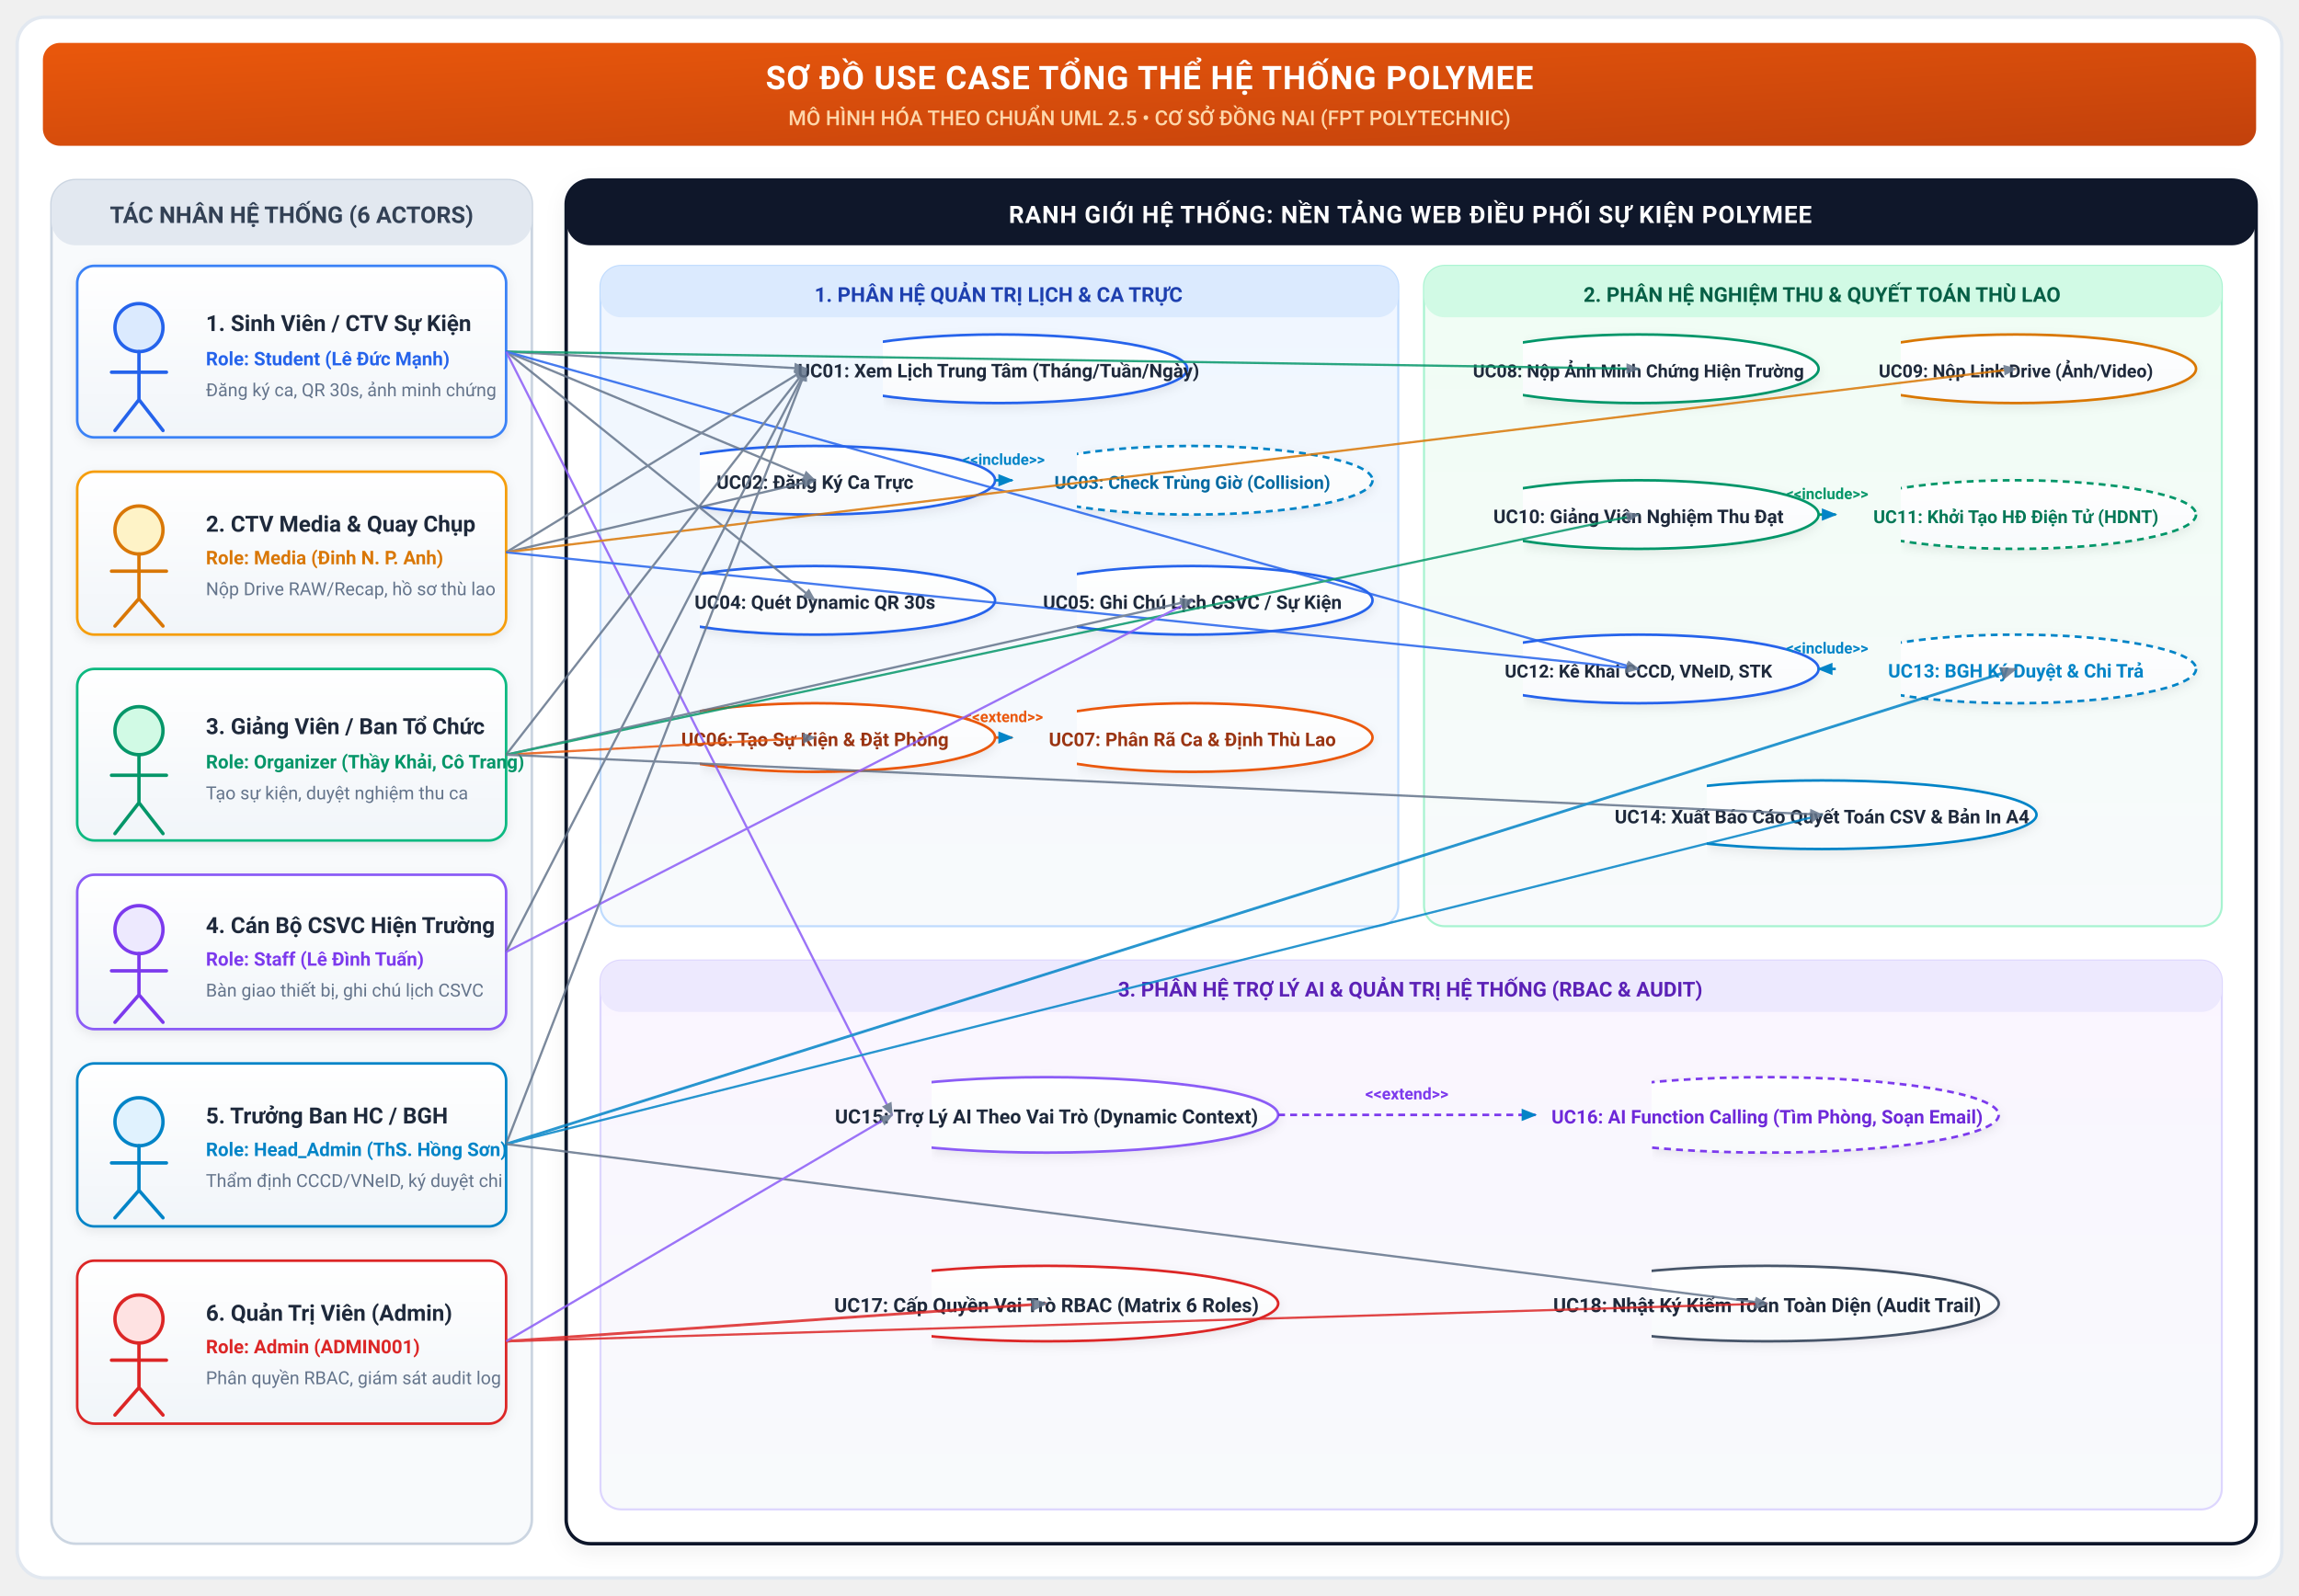
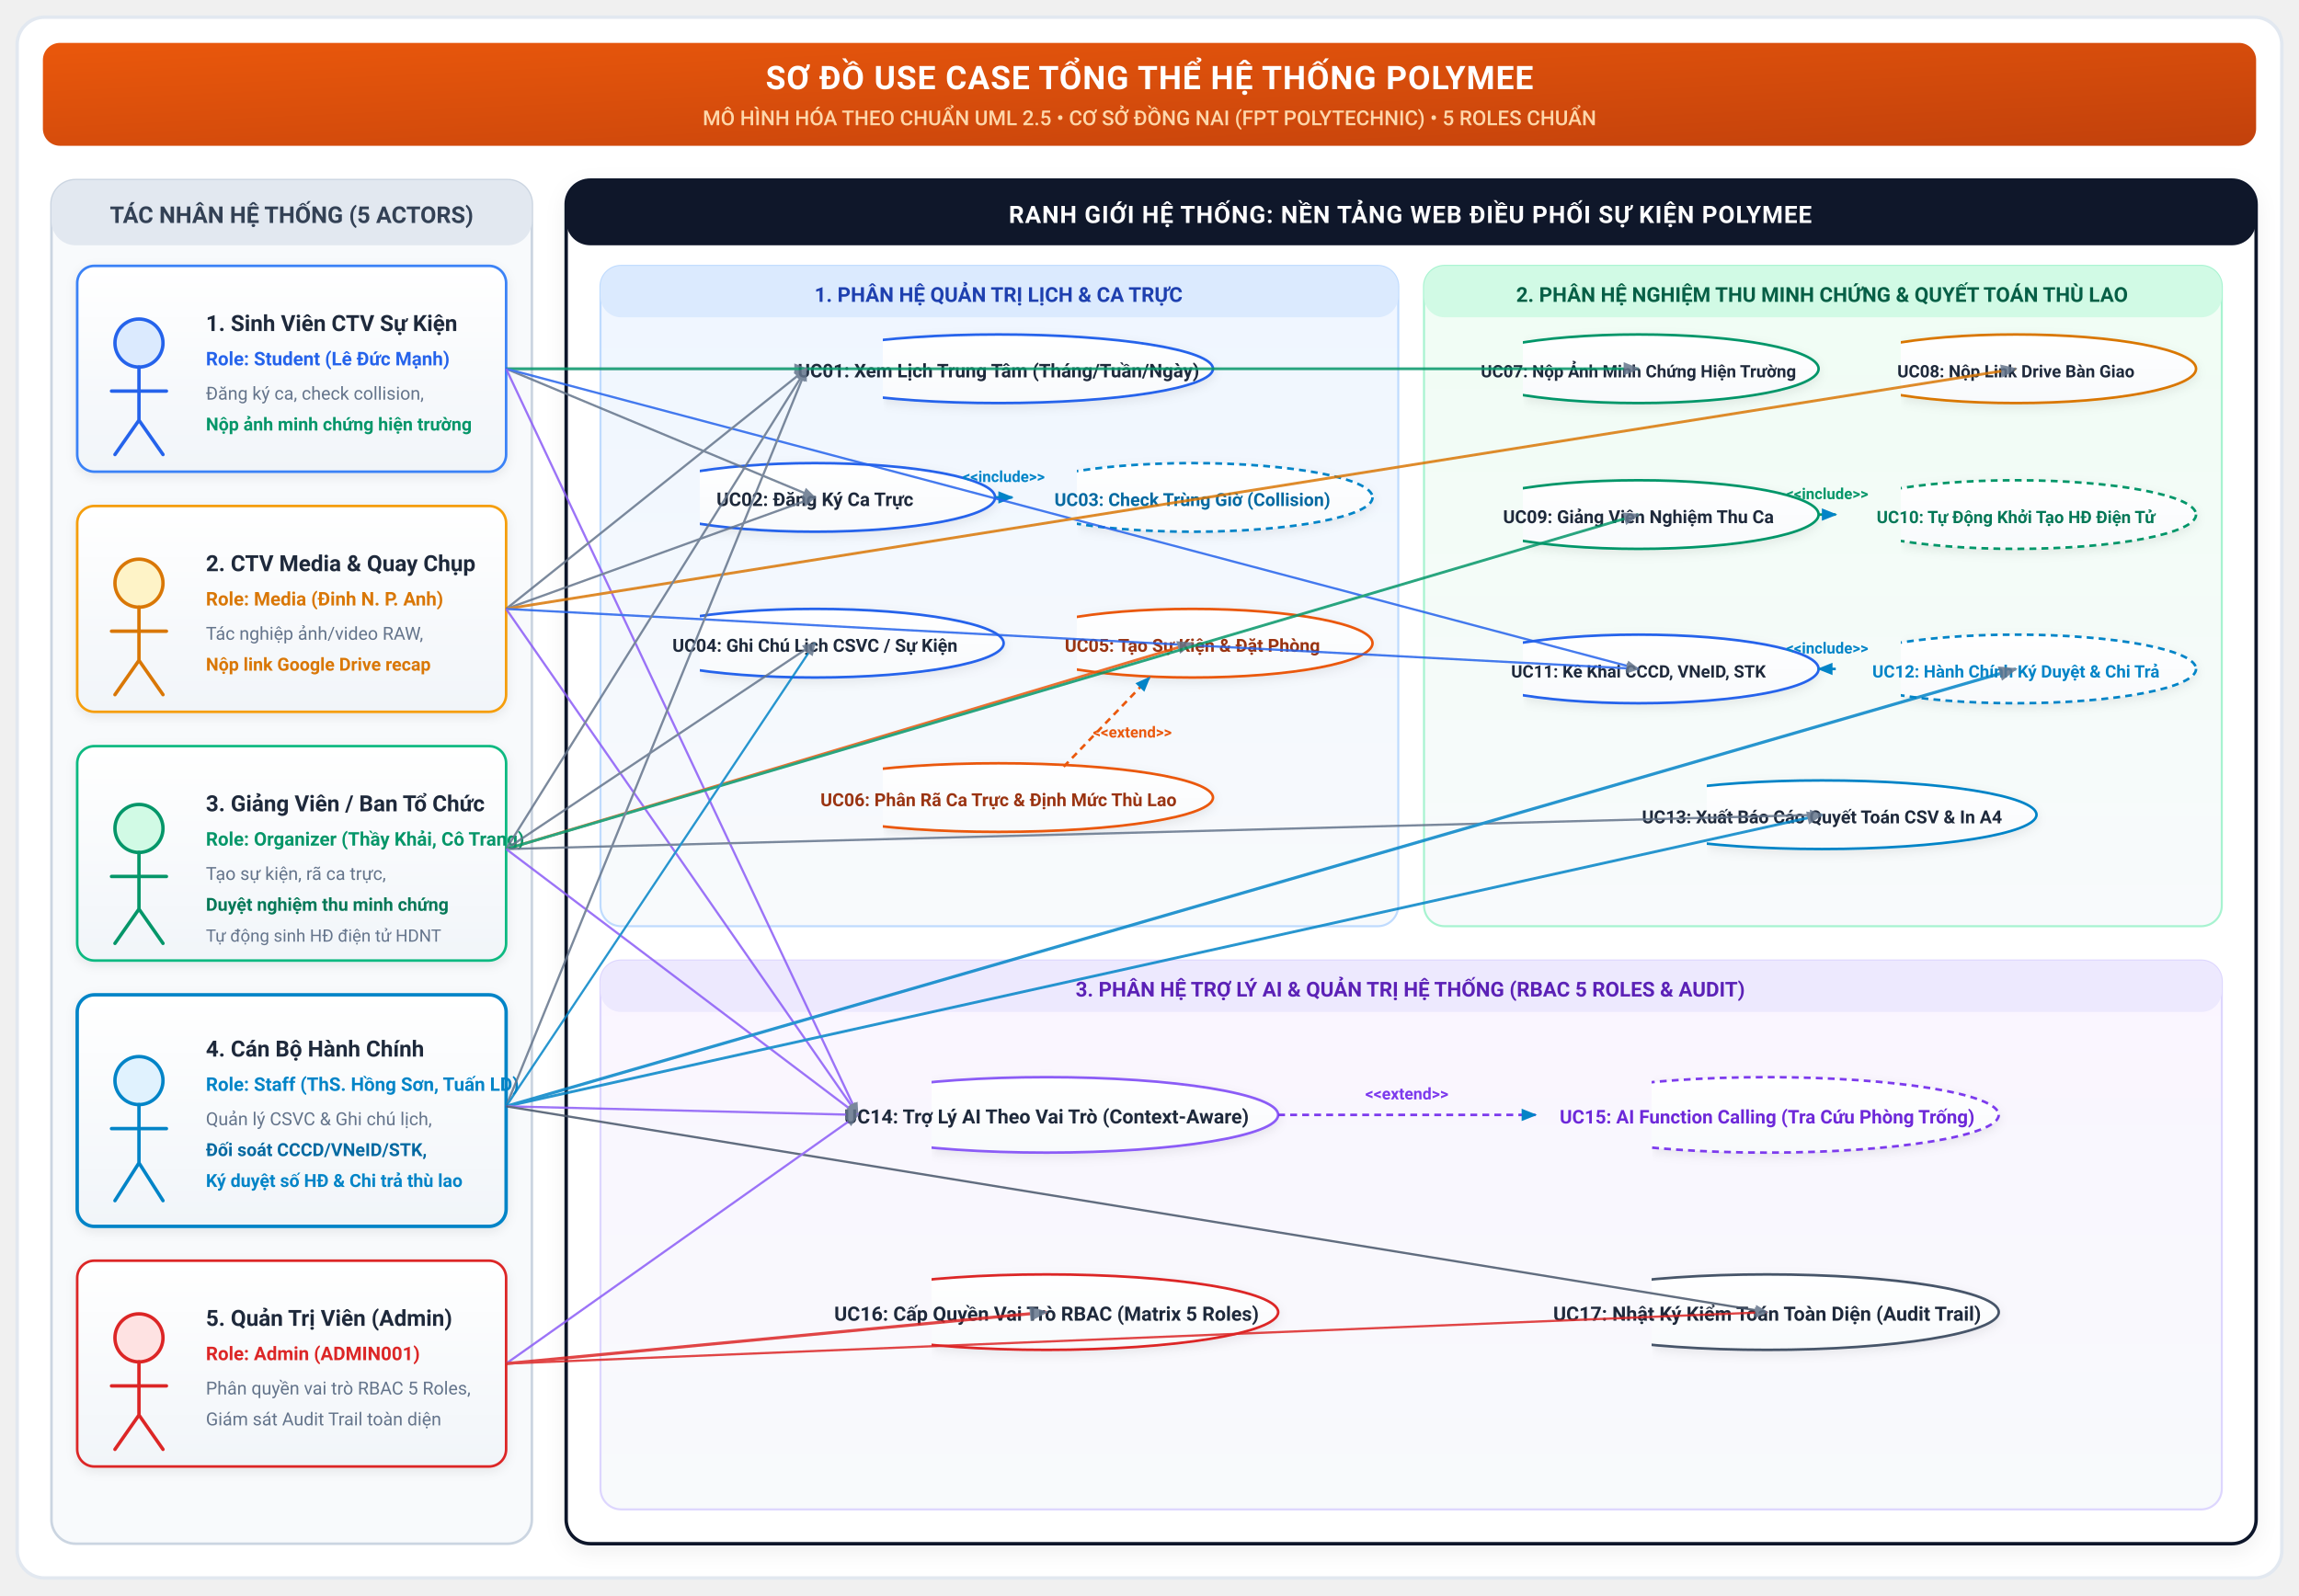
<svg xmlns="http://www.w3.org/2000/svg" viewBox="0 0 1340 930" width="100%" height="100%" style="background:#FFFFFF; font-family:-apple-system, BlinkMacSystemFont, 'Segoe UI', Roboto, Helvetica, Arial, sans-serif;">
  <defs>
    <linearGradient id="headerGrad" x1="0%" y1="0%" x2="100%" y2="100%">
      <stop offset="0%" stop-color="#EA580C" />
      <stop offset="100%" stop-color="#C2410C" />
    </linearGradient>
    <linearGradient id="subsysGrad1" x1="0%" y1="0%" x2="0%" y2="100%">
      <stop offset="0%" stop-color="#EFF6FF" />
      <stop offset="100%" stop-color="#F8FAFC" />
    </linearGradient>
    <linearGradient id="subsysGrad2" x1="0%" y1="0%" x2="0%" y2="100%">
      <stop offset="0%" stop-color="#F0FDF4" />
      <stop offset="100%" stop-color="#F8FAFC" />
    </linearGradient>
    <linearGradient id="subsysGrad3" x1="0%" y1="0%" x2="0%" y2="100%">
      <stop offset="0%" stop-color="#FAF5FF" />
      <stop offset="100%" stop-color="#F8FAFC" />
    </linearGradient>
    <linearGradient id="actorGrad" x1="0%" y1="0%" x2="0%" y2="100%">
      <stop offset="0%" stop-color="#FFFFFF" />
      <stop offset="100%" stop-color="#F1F5F9" />
    </linearGradient>
    <linearGradient id="ucGrad" x1="0%" y1="0%" x2="0%" y2="100%">
      <stop offset="0%" stop-color="#FFFFFF" />
      <stop offset="100%" stop-color="#F8FAFC" />
    </linearGradient>
    <filter id="shadow" x="-5%" y="-5%" width="110%" height="115%" filterUnits="userSpaceOnUse">
      <feDropShadow dx="0" dy="2" stdDeviation="3" flood-color="#000000" flood-opacity="0.08" />
    </filter>
    <filter id="cardShadow" x="-3%" y="-3%" width="106%" height="110%" filterUnits="userSpaceOnUse">
      <feDropShadow dx="0" dy="4" stdDeviation="6" flood-color="#0F172A" flood-opacity="0.06" />
    </filter>
    <marker id="arrow" viewBox="0 0 10 10" refX="9" refY="5" markerWidth="6" markerHeight="6" orient="auto-start-reverse">
      <path d="M 0 1 L 10 5 L 0 9 z" fill="#64748B" />
    </marker>
    <marker id="arrowInc" viewBox="0 0 10 10" refX="9" refY="5" markerWidth="6" markerHeight="6" orient="auto-start-reverse">
      <path d="M 0 1 L 10 5 L 0 9 z" fill="#0284C7" />
    </marker>
  </defs>
  <rect x="10" y="10" width="1320" height="910" rx="16" fill="#FFFFFF" stroke="#E2E8F0" stroke-width="2" />
  <rect x="25" y="25" width="1290" height="60" rx="10" fill="url(#headerGrad)" />
  <text x="670" y="52" fill="#FFFFFF" font-size="19" font-weight="700" text-anchor="middle" letter-spacing="0.5">SƠ ĐỒ USE CASE TỔNG THỂ HỆ THỐNG POLYMEE</text>
-   <text x="670" y="73" fill="#FED7AA" font-size="12" font-weight="500" text-anchor="middle">MÔ HÌNH HÓA THEO CHUẨN UML 2.5 • CƠ SỞ ĐỒNG NAI (FPT POLYTECHNIC)</text>
+   <text x="670" y="73" fill="#FED7AA" font-size="12" font-weight="500" text-anchor="middle">MÔ HÌNH HÓA THEO CHUẨN UML 2.5 • CƠ SỞ ĐỒNG NAI (FPT POLYTECHNIC) • 5 ROLES CHUẨN</text>
  <rect x="30" y="105" width="280" height="795" rx="14" fill="#F8FAFC" stroke="#CBD5E1" stroke-width="1.5" />
  <rect x="30" y="105" width="280" height="38" rx="14" fill="#E2E8F0" />
-   <text x="170" y="130" fill="#334155" font-size="13.5" font-weight="700" text-anchor="middle">TÁC NHÂN HỆ THỐNG (6 ACTORS)</text>
+   <text x="170" y="130" fill="#334155" font-size="13.5" font-weight="700" text-anchor="middle">TÁC NHÂN HỆ THỐNG (5 ACTORS)</text>
  <g transform="translate(45, 155)">
-     <rect x="0" y="0" width="250" height="100" rx="10" fill="url(#actorGrad)" stroke="#3B82F6" stroke-width="1.5" filter="url(#shadow)" />
-     <circle cx="36" cy="36" r="14" fill="#DBEAFE" stroke="#2563EB" stroke-width="2" />
-     <path d="M 36 50 L 36 78 M 20 62 L 52 62 M 36 78 L 22 96 M 36 78 L 50 96" stroke="#2563EB" stroke-width="2" stroke-linecap="round" />
-     <text x="75" y="38" fill="#1E293B" font-size="13" font-weight="700">1. Sinh Viên / CTV Sự Kiện</text>
+     <rect x="0" y="0" width="250" height="120" rx="10" fill="url(#actorGrad)" stroke="#3B82F6" stroke-width="1.5" filter="url(#shadow)" />
+     <circle cx="36" cy="45" r="14" fill="#DBEAFE" stroke="#2563EB" stroke-width="2" />
+     <path d="M 36 59 L 36 90 M 20 73 L 52 73 M 36 90 L 22 110 M 36 90 L 50 110" stroke="#2563EB" stroke-width="2" stroke-linecap="round" />
+     <text x="75" y="38" fill="#1E293B" font-size="13" font-weight="700">1. Sinh Viên CTV Sự Kiện</text>
    <text x="75" y="58" fill="#2563EB" font-size="11" font-weight="600">Role: Student (Lê Đức Mạnh)</text>
-     <text x="75" y="76" fill="#64748B" font-size="10.5">Đăng ký ca, QR 30s, ảnh minh chứng</text>
-   </g>
-   <g transform="translate(45, 275)">
-     <rect x="0" y="0" width="250" height="95" rx="10" fill="url(#actorGrad)" stroke="#F59E0B" stroke-width="1.5" filter="url(#shadow)" />
-     <circle cx="36" cy="34" r="14" fill="#FEF3C7" stroke="#D97706" stroke-width="2" />
-     <path d="M 36 48 L 36 74 M 20 58 L 52 58 M 36 74 L 22 90 M 36 74 L 50 90" stroke="#D97706" stroke-width="2" stroke-linecap="round" />
-     <text x="75" y="35" fill="#1E293B" font-size="13" font-weight="700">2. CTV Media &amp; Quay Chụp</text>
-     <text x="75" y="54" fill="#D97706" font-size="11" font-weight="600">Role: Media (Đinh N. P. Anh)</text>
-     <text x="75" y="72" fill="#64748B" font-size="10.5">Nộp Drive RAW/Recap, hồ sơ thù lao</text>
-   </g>
-   <g transform="translate(45, 390)">
-     <rect x="0" y="0" width="250" height="100" rx="10" fill="url(#actorGrad)" stroke="#10B981" stroke-width="1.5" filter="url(#shadow)" />
-     <circle cx="36" cy="36" r="14" fill="#D1FAE5" stroke="#059669" stroke-width="2" />
-     <path d="M 36 50 L 36 78 M 20 62 L 52 62 M 36 78 L 22 96 M 36 78 L 50 96" stroke="#059669" stroke-width="2" stroke-linecap="round" />
+     <text x="75" y="78" fill="#64748B" font-size="10.5">Đăng ký ca, check collision,</text>
+     <text x="75" y="96" fill="#059669" font-size="10.5" font-weight="600">Nộp ảnh minh chứng hiện trường</text>
+   </g>
+   <g transform="translate(45, 295)">
+     <rect x="0" y="0" width="250" height="120" rx="10" fill="url(#actorGrad)" stroke="#F59E0B" stroke-width="1.5" filter="url(#shadow)" />
+     <circle cx="36" cy="45" r="14" fill="#FEF3C7" stroke="#D97706" stroke-width="2" />
+     <path d="M 36 59 L 36 90 M 20 73 L 52 73 M 36 90 L 22 110 M 36 90 L 50 110" stroke="#D97706" stroke-width="2" stroke-linecap="round" />
+     <text x="75" y="38" fill="#1E293B" font-size="13" font-weight="700">2. CTV Media &amp; Quay Chụp</text>
+     <text x="75" y="58" fill="#D97706" font-size="11" font-weight="600">Role: Media (Đinh N. P. Anh)</text>
+     <text x="75" y="78" fill="#64748B" font-size="10.5">Tác nghiệp ảnh/video RAW,</text>
+     <text x="75" y="96" fill="#D97706" font-size="10.5" font-weight="600">Nộp link Google Drive recap</text>
+   </g>
+   <g transform="translate(45, 435)">
+     <rect x="0" y="0" width="250" height="125" rx="10" fill="url(#actorGrad)" stroke="#10B981" stroke-width="1.5" filter="url(#shadow)" />
+     <circle cx="36" cy="48" r="14" fill="#D1FAE5" stroke="#059669" stroke-width="2" />
+     <path d="M 36 62 L 36 95 M 20 76 L 52 76 M 36 95 L 22 115 M 36 95 L 50 115" stroke="#059669" stroke-width="2" stroke-linecap="round" />
    <text x="75" y="38" fill="#1E293B" font-size="13" font-weight="700">3. Giảng Viên / Ban Tổ Chức</text>
    <text x="75" y="58" fill="#059669" font-size="11" font-weight="600">Role: Organizer (Thầy Khải, Cô Trang)</text>
-     <text x="75" y="76" fill="#64748B" font-size="10.5">Tạo sự kiện, duyệt nghiệm thu ca</text>
-   </g>
-   <g transform="translate(45, 510)">
-     <rect x="0" y="0" width="250" height="90" rx="10" fill="url(#actorGrad)" stroke="#8B5CF6" stroke-width="1.5" filter="url(#shadow)" />
-     <circle cx="36" cy="32" r="14" fill="#EDE9FE" stroke="#7C3AED" stroke-width="2" />
-     <path d="M 36 46 L 36 70 M 20 56 L 52 56 M 36 70 L 22 86 M 36 70 L 50 86" stroke="#7C3AED" stroke-width="2" stroke-linecap="round" />
-     <text x="75" y="34" fill="#1E293B" font-size="13" font-weight="700">4. Cán Bộ CSVC Hiện Trường</text>
-     <text x="75" y="53" fill="#7C3AED" font-size="11" font-weight="600">Role: Staff (Lê Đình Tuấn)</text>
-     <text x="75" y="71" fill="#64748B" font-size="10.5">Bàn giao thiết bị, ghi chú lịch CSVC</text>
-   </g>
-   <g transform="translate(45, 620)">
-     <rect x="0" y="0" width="250" height="95" rx="10" fill="url(#actorGrad)" stroke="#0284C7" stroke-width="1.5" filter="url(#shadow)" />
-     <circle cx="36" cy="34" r="14" fill="#E0F2FE" stroke="#0284C7" stroke-width="2" />
-     <path d="M 36 48 L 36 74 M 20 58 L 52 58 M 36 74 L 22 90 M 36 74 L 50 90" stroke="#0284C7" stroke-width="2" stroke-linecap="round" />
-     <text x="75" y="35" fill="#1E293B" font-size="13" font-weight="700">5. Trưởng Ban HC / BGH</text>
-     <text x="75" y="54" fill="#0284C7" font-size="11" font-weight="600">Role: Head_Admin (ThS. Hồng Sơn)</text>
-     <text x="75" y="72" fill="#64748B" font-size="10.5">Thẩm định CCCD/VNeID, ký duyệt chi</text>
+     <text x="75" y="78" fill="#64748B" font-size="10.5">Tạo sự kiện, rã ca trực,</text>
+     <text x="75" y="96" fill="#047857" font-size="10.5" font-weight="600">Duyệt nghiệm thu minh chứng</text>
+     <text x="75" y="114" fill="#64748B" font-size="10">Tự động sinh HĐ điện tử HDNT</text>
+   </g>
+   <g transform="translate(45, 580)">
+     <rect x="0" y="0" width="250" height="135" rx="10" fill="url(#actorGrad)" stroke="#0284C7" stroke-width="2" filter="url(#shadow)" />
+     <circle cx="36" cy="50" r="14" fill="#E0F2FE" stroke="#0284C7" stroke-width="2" />
+     <path d="M 36 64 L 36 98 M 20 78 L 52 78 M 36 98 L 22 120 M 36 98 L 50 120" stroke="#0284C7" stroke-width="2" stroke-linecap="round" />
+     <text x="75" y="36" fill="#1E293B" font-size="13" font-weight="700">4. Cán Bộ Hành Chính</text>
+     <text x="75" y="56" fill="#0284C7" font-size="11" font-weight="600">Role: Staff (ThS. Hồng Sơn, Tuấn LD)</text>
+     <text x="75" y="76" fill="#64748B" font-size="10.5">Quản lý CSVC &amp; Ghi chú lịch,</text>
+     <text x="75" y="94" fill="#0369A1" font-size="10.5" font-weight="600">Đối soát CCCD/VNeID/STK,</text>
+     <text x="75" y="112" fill="#0284C7" font-size="10.5" font-weight="700">Ký duyệt số HĐ &amp; Chi trả thù lao</text>
  </g>
  <g transform="translate(45, 735)">
-     <rect x="0" y="0" width="250" height="95" rx="10" fill="url(#actorGrad)" stroke="#DC2626" stroke-width="1.5" filter="url(#shadow)" />
-     <circle cx="36" cy="34" r="14" fill="#FEE2E2" stroke="#DC2626" stroke-width="2" />
-     <path d="M 36 48 L 36 74 M 20 58 L 52 58 M 36 74 L 22 90 M 36 74 L 50 90" stroke="#DC2626" stroke-width="2" stroke-linecap="round" />
-     <text x="75" y="35" fill="#1E293B" font-size="13" font-weight="700">6. Quản Trị Viên (Admin)</text>
-     <text x="75" y="54" fill="#DC2626" font-size="11" font-weight="600">Role: Admin (ADMIN001)</text>
-     <text x="75" y="72" fill="#64748B" font-size="10.5">Phân quyền RBAC, giám sát audit log</text>
+     <rect x="0" y="0" width="250" height="120" rx="10" fill="url(#actorGrad)" stroke="#DC2626" stroke-width="1.5" filter="url(#shadow)" />
+     <circle cx="36" cy="45" r="14" fill="#FEE2E2" stroke="#DC2626" stroke-width="2" />
+     <path d="M 36 59 L 36 90 M 20 73 L 52 73 M 36 90 L 22 110 M 36 90 L 50 110" stroke="#DC2626" stroke-width="2" stroke-linecap="round" />
+     <text x="75" y="38" fill="#1E293B" font-size="13" font-weight="700">5. Quản Trị Viên (Admin)</text>
+     <text x="75" y="58" fill="#DC2626" font-size="11" font-weight="600">Role: Admin (ADMIN001)</text>
+     <text x="75" y="78" fill="#64748B" font-size="10.5">Phân quyền vai trò RBAC 5 Roles,</text>
+     <text x="75" y="96" fill="#64748B" font-size="10.5">Giám sát Audit Trail toàn diện</text>
  </g>
  <rect x="330" y="105" width="985" height="795" rx="14" fill="#FFFFFF" stroke="#0F172A" stroke-width="2" filter="url(#cardShadow)" />
  <rect x="330" y="105" width="985" height="38" rx="14" fill="#0F172A" />
  <text x="822" y="130" fill="#FFFFFF" font-size="14" font-weight="700" text-anchor="middle" letter-spacing="0.5">RANH GIỚI HỆ THỐNG: NỀN TẢNG WEB ĐIỀU PHỐI SỰ KIỆN POLYMEE</text>
  <g transform="translate(350, 155)">
    <rect x="0" y="0" width="465" height="385" rx="12" fill="url(#subsysGrad1)" stroke="#BFDBFE" stroke-width="1.2" />
    <rect x="0" y="0" width="465" height="30" rx="12" fill="#DBEAFE" />
    <text x="232" y="21" fill="#1E40AF" font-size="12" font-weight="700" text-anchor="middle">1. PHÂN HỆ QUẢN TRỊ LỊCH &amp; CA TRỰC</text>
    <g transform="translate(232, 60)">
-       <ellipse cx="0" cy="0" rx="110" ry="20" fill="url(#ucGrad)" stroke="#2563EB" stroke-width="1.5" filter="url(#shadow)" />
+       <ellipse cx="0" cy="0" rx="125" ry="20" fill="url(#ucGrad)" stroke="#2563EB" stroke-width="1.5" filter="url(#shadow)" />
      <text x="0" y="5" fill="#1E293B" font-size="11" font-weight="600" text-anchor="middle">UC01: Xem Lịch Trung Tâm (Tháng/Tuần/Ngày)</text>
    </g>
-     <g transform="translate(125, 125)">
+     <g transform="translate(125, 135)">
      <ellipse cx="0" cy="0" rx="105" ry="20" fill="url(#ucGrad)" stroke="#2563EB" stroke-width="1.5" filter="url(#shadow)" />
      <text x="0" y="5" fill="#1E293B" font-size="11" font-weight="600" text-anchor="middle">UC02: Đăng Ký Ca Trực</text>
    </g>
-     <g transform="translate(345, 125)">
+     <g transform="translate(345, 135)">
      <ellipse cx="0" cy="0" rx="105" ry="20" fill="url(#ucGrad)" stroke="#0284C7" stroke-width="1.5" stroke-dasharray="4,3" filter="url(#shadow)" />
      <text x="0" y="5" fill="#0369A1" font-size="10.5" font-weight="600" text-anchor="middle">UC03: Check Trùng Giờ (Collision)</text>
    </g>
-     <path d="M 230 125 L 240 125" stroke="#0284C7" stroke-width="1.5" stroke-dasharray="4,3" marker-end="url(#arrowInc)" />
-     <text x="235" y="116" fill="#0284C7" font-size="9" font-weight="700" text-anchor="middle">&lt;&lt;include&gt;&gt;</text>
-     <g transform="translate(125, 195)">
-       <ellipse cx="0" cy="0" rx="105" ry="20" fill="url(#ucGrad)" stroke="#2563EB" stroke-width="1.5" filter="url(#shadow)" />
-       <text x="0" y="5" fill="#1E293B" font-size="11" font-weight="600" text-anchor="middle">UC04: Quét Dynamic QR 30s</text>
-     </g>
-     <g transform="translate(345, 195)">
-       <ellipse cx="0" cy="0" rx="105" ry="20" fill="url(#ucGrad)" stroke="#2563EB" stroke-width="1.5" filter="url(#shadow)" />
-       <text x="0" y="5" fill="#1E293B" font-size="11" font-weight="600" text-anchor="middle">UC05: Ghi Chú Lịch CSVC / Sự Kiện</text>
-     </g>
-     <g transform="translate(125, 275)">
+     <path d="M 230 135 L 240 135" stroke="#0284C7" stroke-width="1.5" stroke-dasharray="4,3" marker-end="url(#arrowInc)" />
+     <text x="235" y="126" fill="#0284C7" font-size="9" font-weight="700" text-anchor="middle">&lt;&lt;include&gt;&gt;</text>
+     <g transform="translate(125, 220)">
+       <ellipse cx="0" cy="0" rx="110" ry="20" fill="url(#ucGrad)" stroke="#2563EB" stroke-width="1.5" filter="url(#shadow)" />
+       <text x="0" y="5" fill="#1E293B" font-size="10.5" font-weight="600" text-anchor="middle">UC04: Ghi Chú Lịch CSVC / Sự Kiện</text>
+     </g>
+     <g transform="translate(345, 220)">
      <ellipse cx="0" cy="0" rx="105" ry="20" fill="url(#ucGrad)" stroke="#EA580C" stroke-width="1.5" filter="url(#shadow)" />
-       <text x="0" y="5" fill="#9A3412" font-size="11" font-weight="600" text-anchor="middle">UC06: Tạo Sự Kiện &amp; Đặt Phòng</text>
-     </g>
-     <g transform="translate(345, 275)">
-       <ellipse cx="0" cy="0" rx="105" ry="20" fill="url(#ucGrad)" stroke="#EA580C" stroke-width="1.5" filter="url(#shadow)" />
-       <text x="0" y="5" fill="#9A3412" font-size="11" font-weight="600" text-anchor="middle">UC07: Phân Rã Ca &amp; Định Thù Lao</text>
-     </g>
-     <path d="M 230 275 L 240 275" stroke="#EA580C" stroke-width="1.5" stroke-dasharray="4,3" marker-end="url(#arrowInc)" />
-     <text x="235" y="266" fill="#EA580C" font-size="9" font-weight="700" text-anchor="middle">&lt;&lt;extend&gt;&gt;</text>
+       <text x="0" y="5" fill="#9A3412" font-size="10.5" font-weight="600" text-anchor="middle">UC05: Tạo Sự Kiện &amp; Đặt Phòng</text>
+     </g>
+     <g transform="translate(232, 310)">
+       <ellipse cx="0" cy="0" rx="125" ry="20" fill="url(#ucGrad)" stroke="#EA580C" stroke-width="1.5" filter="url(#shadow)" />
+       <text x="0" y="5" fill="#9A3412" font-size="10.5" font-weight="600" text-anchor="middle">UC06: Phân Rã Ca Trực &amp; Định Mức Thù Lao</text>
+     </g>
+     <path d="M 270 292 L 320 240" stroke="#EA580C" stroke-width="1.5" stroke-dasharray="4,3" marker-end="url(#arrowInc)" />
+     <text x="310" y="275" fill="#EA580C" font-size="9" font-weight="700" text-anchor="middle">&lt;&lt;extend&gt;&gt;</text>
  </g>
  <g transform="translate(830, 155)">
    <rect x="0" y="0" width="465" height="385" rx="12" fill="url(#subsysGrad2)" stroke="#A7F3D0" stroke-width="1.2" />
    <rect x="0" y="0" width="465" height="30" rx="12" fill="#D1FAE5" />
-     <text x="232" y="21" fill="#065F46" font-size="12" font-weight="700" text-anchor="middle">2. PHÂN HỆ NGHIỆM THU &amp; QUYẾT TOÁN THÙ LAO</text>
+     <text x="232" y="21" fill="#065F46" font-size="12" font-weight="700" text-anchor="middle">2. PHÂN HỆ NGHIỆM THU MINH CHỨNG &amp; QUYẾT TOÁN THÙ LAO</text>
    <g transform="translate(125, 60)">
      <ellipse cx="0" cy="0" rx="105" ry="20" fill="url(#ucGrad)" stroke="#059669" stroke-width="1.5" filter="url(#shadow)" />
-       <text x="0" y="5" fill="#1E293B" font-size="10.5" font-weight="600" text-anchor="middle">UC08: Nộp Ảnh Minh Chứng Hiện Trường</text>
+       <text x="0" y="5" fill="#1E293B" font-size="10" font-weight="600" text-anchor="middle">UC07: Nộp Ảnh Minh Chứng Hiện Trường</text>
    </g>
    <g transform="translate(345, 60)">
      <ellipse cx="0" cy="0" rx="105" ry="20" fill="url(#ucGrad)" stroke="#D97706" stroke-width="1.5" filter="url(#shadow)" />
-       <text x="0" y="5" fill="#1E293B" font-size="10.5" font-weight="600" text-anchor="middle">UC09: Nộp Link Drive (Ảnh/Video)</text>
+       <text x="0" y="5" fill="#1E293B" font-size="10" font-weight="600" text-anchor="middle">UC08: Nộp Link Drive Bàn Giao</text>
    </g>
    <g transform="translate(125, 145)">
      <ellipse cx="0" cy="0" rx="105" ry="20" fill="url(#ucGrad)" stroke="#059669" stroke-width="1.5" filter="url(#shadow)" />
-       <text x="0" y="5" fill="#1E293B" font-size="11" font-weight="600" text-anchor="middle">UC10: Giảng Viên Nghiệm Thu Đạt</text>
+       <text x="0" y="5" fill="#1E293B" font-size="10.5" font-weight="600" text-anchor="middle">UC09: Giảng Viên Nghiệm Thu Ca</text>
    </g>
    <g transform="translate(345, 145)">
      <ellipse cx="0" cy="0" rx="105" ry="20" fill="url(#ucGrad)" stroke="#059669" stroke-width="1.5" stroke-dasharray="4,3" filter="url(#shadow)" />
-       <text x="0" y="5" fill="#047857" font-size="10.5" font-weight="600" text-anchor="middle">UC11: Khởi Tạo HĐ Điện Tử (HDNT)</text>
+       <text x="0" y="5" fill="#047857" font-size="10" font-weight="600" text-anchor="middle">UC10: Tự Động Khởi Tạo HĐ Điện Tử</text>
    </g>
    <path d="M 230 145 L 240 145" stroke="#059669" stroke-width="1.5" stroke-dasharray="4,3" marker-end="url(#arrowInc)" />
    <text x="235" y="136" fill="#059669" font-size="9" font-weight="700" text-anchor="middle">&lt;&lt;include&gt;&gt;</text>
    <g transform="translate(125, 235)">
      <ellipse cx="0" cy="0" rx="105" ry="20" fill="url(#ucGrad)" stroke="#2563EB" stroke-width="1.5" filter="url(#shadow)" />
-       <text x="0" y="5" fill="#1E293B" font-size="10.5" font-weight="600" text-anchor="middle">UC12: Kê Khai CCCD, VNeID, STK</text>
+       <text x="0" y="5" fill="#1E293B" font-size="10" font-weight="600" text-anchor="middle">UC11: Kê Khai CCCD, VNeID, STK</text>
    </g>
    <g transform="translate(345, 235)">
      <ellipse cx="0" cy="0" rx="105" ry="20" fill="url(#ucGrad)" stroke="#0284C7" stroke-width="1.5" stroke-dasharray="4,3" filter="url(#shadow)" />
-       <text x="0" y="5" fill="#0284C7" font-size="11" font-weight="600" text-anchor="middle">UC13: BGH Ký Duyệt &amp; Chi Trả</text>
+       <text x="0" y="5" fill="#0284C7" font-size="10" font-weight="600" text-anchor="middle">UC12: Hành Chính Ký Duyệt &amp; Chi Trả</text>
    </g>
    <path d="M 240 235 L 230 235" stroke="#0284C7" stroke-width="1.5" stroke-dasharray="4,3" marker-end="url(#arrowInc)" />
    <text x="235" y="226" fill="#0284C7" font-size="9" font-weight="700" text-anchor="middle">&lt;&lt;include&gt;&gt;</text>
    <g transform="translate(232, 320)">
      <ellipse cx="0" cy="0" rx="125" ry="20" fill="url(#ucGrad)" stroke="#0284C7" stroke-width="1.5" filter="url(#shadow)" />
-       <text x="0" y="5" fill="#1E293B" font-size="11" font-weight="600" text-anchor="middle">UC14: Xuất Báo Cáo Quyết Toán CSV &amp; Bản In A4</text>
+       <text x="0" y="5" fill="#1E293B" font-size="10.5" font-weight="600" text-anchor="middle">UC13: Xuất Báo Cáo Quyết Toán CSV &amp; In A4</text>
    </g>
  </g>
  <g transform="translate(350, 560)">
    <rect x="0" y="0" width="945" height="320" rx="12" fill="url(#subsysGrad3)" stroke="#DDD6FE" stroke-width="1.2" />
    <rect x="0" y="0" width="945" height="30" rx="12" fill="#EDE9FE" />
-     <text x="472" y="21" fill="#5B21B6" font-size="12" font-weight="700" text-anchor="middle">3. PHÂN HỆ TRỢ LÝ AI &amp; QUẢN TRỊ HỆ THỐNG (RBAC &amp; AUDIT)</text>
+     <text x="472" y="21" fill="#5B21B6" font-size="12" font-weight="700" text-anchor="middle">3. PHÂN HỆ TRỢ LÝ AI &amp; QUẢN TRỊ HỆ THỐNG (RBAC 5 ROLES &amp; AUDIT)</text>
    <g transform="translate(260, 90)">
      <ellipse cx="0" cy="0" rx="135" ry="22" fill="url(#ucGrad)" stroke="#8B5CF6" stroke-width="1.5" filter="url(#shadow)" />
-       <text x="0" y="5" fill="#1E293B" font-size="11.5" font-weight="600" text-anchor="middle">UC15: Trợ Lý AI Theo Vai Trò (Dynamic Context)</text>
+       <text x="0" y="5" fill="#1E293B" font-size="11.5" font-weight="600" text-anchor="middle">UC14: Trợ Lý AI Theo Vai Trò (Context-Aware)</text>
    </g>
    <g transform="translate(680, 90)">
      <ellipse cx="0" cy="0" rx="135" ry="22" fill="url(#ucGrad)" stroke="#7C3AED" stroke-width="1.5" stroke-dasharray="4,3" filter="url(#shadow)" />
-       <text x="0" y="5" fill="#6D28D9" font-size="11" font-weight="600" text-anchor="middle">UC16: AI Function Calling (Tìm Phòng, Soạn Email)</text>
+       <text x="0" y="5" fill="#6D28D9" font-size="11" font-weight="600" text-anchor="middle">UC15: AI Function Calling (Tra Cứu Phòng Trống)</text>
    </g>
    <path d="M 395 90 L 545 90" stroke="#7C3AED" stroke-width="1.5" stroke-dasharray="4,3" marker-end="url(#arrowInc)" />
    <text x="470" y="81" fill="#7C3AED" font-size="9.5" font-weight="700" text-anchor="middle">&lt;&lt;extend&gt;&gt;</text>
-     <g transform="translate(260, 200)">
+     <g transform="translate(260, 205)">
      <ellipse cx="0" cy="0" rx="135" ry="22" fill="url(#ucGrad)" stroke="#DC2626" stroke-width="1.5" filter="url(#shadow)" />
-       <text x="0" y="5" fill="#1E293B" font-size="11.5" font-weight="600" text-anchor="middle">UC17: Cấp Quyền Vai Trò RBAC (Matrix 6 Roles)</text>
-     </g>
-     <g transform="translate(680, 200)">
+       <text x="0" y="5" fill="#1E293B" font-size="11.5" font-weight="600" text-anchor="middle">UC16: Cấp Quyền Vai Trò RBAC (Matrix 5 Roles)</text>
+     </g>
+     <g transform="translate(680, 205)">
      <ellipse cx="0" cy="0" rx="135" ry="22" fill="url(#ucGrad)" stroke="#475569" stroke-width="1.5" filter="url(#shadow)" />
-       <text x="0" y="5" fill="#1E293B" font-size="11.5" font-weight="600" text-anchor="middle">UC18: Nhật Ký Kiểm Toán Toàn Diện (Audit Trail)</text>
+       <text x="0" y="5" fill="#1E293B" font-size="11.5" font-weight="600" text-anchor="middle">UC17: Nhật Ký Kiểm Toán Toàn Diện (Audit Trail)</text>
    </g>
  </g>
  <g stroke="#64748B" stroke-width="1.3" opacity="0.85">
-     <line x1="295" y1="205" x2="470" y2="215" marker-end="url(#arrow)" />
-     <line x1="295" y1="205" x2="475" y2="280" marker-end="url(#arrow)" />
-     <line x1="295" y1="205" x2="475" y2="350" marker-end="url(#arrow)" />
-     <line x1="295" y1="205" x2="955" y2="215" marker-end="url(#arrow)" stroke="#059669" />
-     <line x1="295" y1="205" x2="955" y2="390" marker-end="url(#arrow)" stroke="#2563EB" />
-     <line x1="295" y1="205" x2="520" y2="650" marker-end="url(#arrow)" stroke="#8B5CF6" />
-     <line x1="295" y1="322" x2="470" y2="215" marker-end="url(#arrow)" />
-     <line x1="295" y1="322" x2="475" y2="280" marker-end="url(#arrow)" />
-     <line x1="295" y1="322" x2="1175" y2="215" marker-end="url(#arrow)" stroke="#D97706" />
-     <line x1="295" y1="322" x2="955" y2="390" marker-end="url(#arrow)" stroke="#2563EB" />
-     <line x1="295" y1="440" x2="470" y2="215" marker-end="url(#arrow)" />
-     <line x1="295" y1="440" x2="475" y2="430" marker-end="url(#arrow)" stroke="#EA580C" />
-     <line x1="295" y1="440" x2="695" y2="350" marker-end="url(#arrow)" />
-     <line x1="295" y1="440" x2="955" y2="300" marker-end="url(#arrow)" stroke="#059669" />
-     <line x1="295" y1="440" x2="1062" y2="475" marker-end="url(#arrow)" />
-     <line x1="295" y1="555" x2="470" y2="215" marker-end="url(#arrow)" />
-     <line x1="295" y1="555" x2="695" y2="350" marker-end="url(#arrow)" stroke="#8B5CF6" />
-     <line x1="295" y1="667" x2="470" y2="215" marker-end="url(#arrow)" />
-     <line x1="295" y1="667" x2="1175" y2="390" marker-end="url(#arrow)" stroke="#0284C7" stroke-width="1.6" />
-     <line x1="295" y1="667" x2="1062" y2="475" marker-end="url(#arrow)" stroke="#0284C7" />
-     <line x1="295" y1="667" x2="1030" y2="760" marker-end="url(#arrow)" />
-     <line x1="295" y1="782" x2="610" y2="760" marker-end="url(#arrow)" stroke="#DC2626" stroke-width="1.6" />
-     <line x1="295" y1="782" x2="1030" y2="760" marker-end="url(#arrow)" stroke="#DC2626" />
-     <line x1="295" y1="782" x2="520" y2="650" marker-end="url(#arrow)" stroke="#8B5CF6" />
+     <line x1="295" y1="215" x2="470" y2="215" marker-end="url(#arrow)" />
+     <line x1="295" y1="215" x2="475" y2="290" marker-end="url(#arrow)" />
+     <line x1="295" y1="215" x2="955" y2="215" marker-end="url(#arrow)" stroke="#059669" stroke-width="1.6" />
+     <line x1="295" y1="215" x2="955" y2="390" marker-end="url(#arrow)" stroke="#2563EB" />
+     <line x1="295" y1="215" x2="500" y2="650" marker-end="url(#arrow)" stroke="#8B5CF6" />
+     <line x1="295" y1="355" x2="470" y2="215" marker-end="url(#arrow)" />
+     <line x1="295" y1="355" x2="475" y2="290" marker-end="url(#arrow)" />
+     <line x1="295" y1="355" x2="1175" y2="215" marker-end="url(#arrow)" stroke="#D97706" stroke-width="1.6" />
+     <line x1="295" y1="355" x2="955" y2="390" marker-end="url(#arrow)" stroke="#2563EB" />
+     <line x1="295" y1="355" x2="500" y2="650" marker-end="url(#arrow)" stroke="#8B5CF6" />
+     <line x1="295" y1="495" x2="470" y2="215" marker-end="url(#arrow)" />
+     <line x1="295" y1="495" x2="695" y2="375" marker-end="url(#arrow)" stroke="#EA580C" stroke-width="1.6" />
+     <line x1="295" y1="495" x2="475" y2="375" marker-end="url(#arrow)" />
+     <line x1="295" y1="495" x2="955" y2="300" marker-end="url(#arrow)" stroke="#059669" stroke-width="1.6" />
+     <line x1="295" y1="495" x2="1062" y2="475" marker-end="url(#arrow)" />
+     <line x1="295" y1="495" x2="500" y2="650" marker-end="url(#arrow)" stroke="#8B5CF6" />
+     <line x1="295" y1="645" x2="470" y2="215" marker-end="url(#arrow)" />
+     <line x1="295" y1="645" x2="475" y2="375" marker-end="url(#arrow)" stroke="#0284C7" />
+     <line x1="295" y1="645" x2="1175" y2="390" marker-end="url(#arrow)" stroke="#0284C7" stroke-width="1.8" />
+     <line x1="295" y1="645" x2="1062" y2="475" marker-end="url(#arrow)" stroke="#0284C7" stroke-width="1.6" />
+     <line x1="295" y1="645" x2="500" y2="650" marker-end="url(#arrow)" stroke="#8B5CF6" />
+     <line x1="295" y1="645" x2="1030" y2="765" marker-end="url(#arrow)" stroke="#475569" />
+     <line x1="295" y1="795" x2="500" y2="650" marker-end="url(#arrow)" stroke="#8B5CF6" />
+     <line x1="295" y1="795" x2="610" y2="765" marker-end="url(#arrow)" stroke="#DC2626" stroke-width="1.8" />
+     <line x1="295" y1="795" x2="1030" y2="765" marker-end="url(#arrow)" stroke="#DC2626" />
  </g>
</svg>
